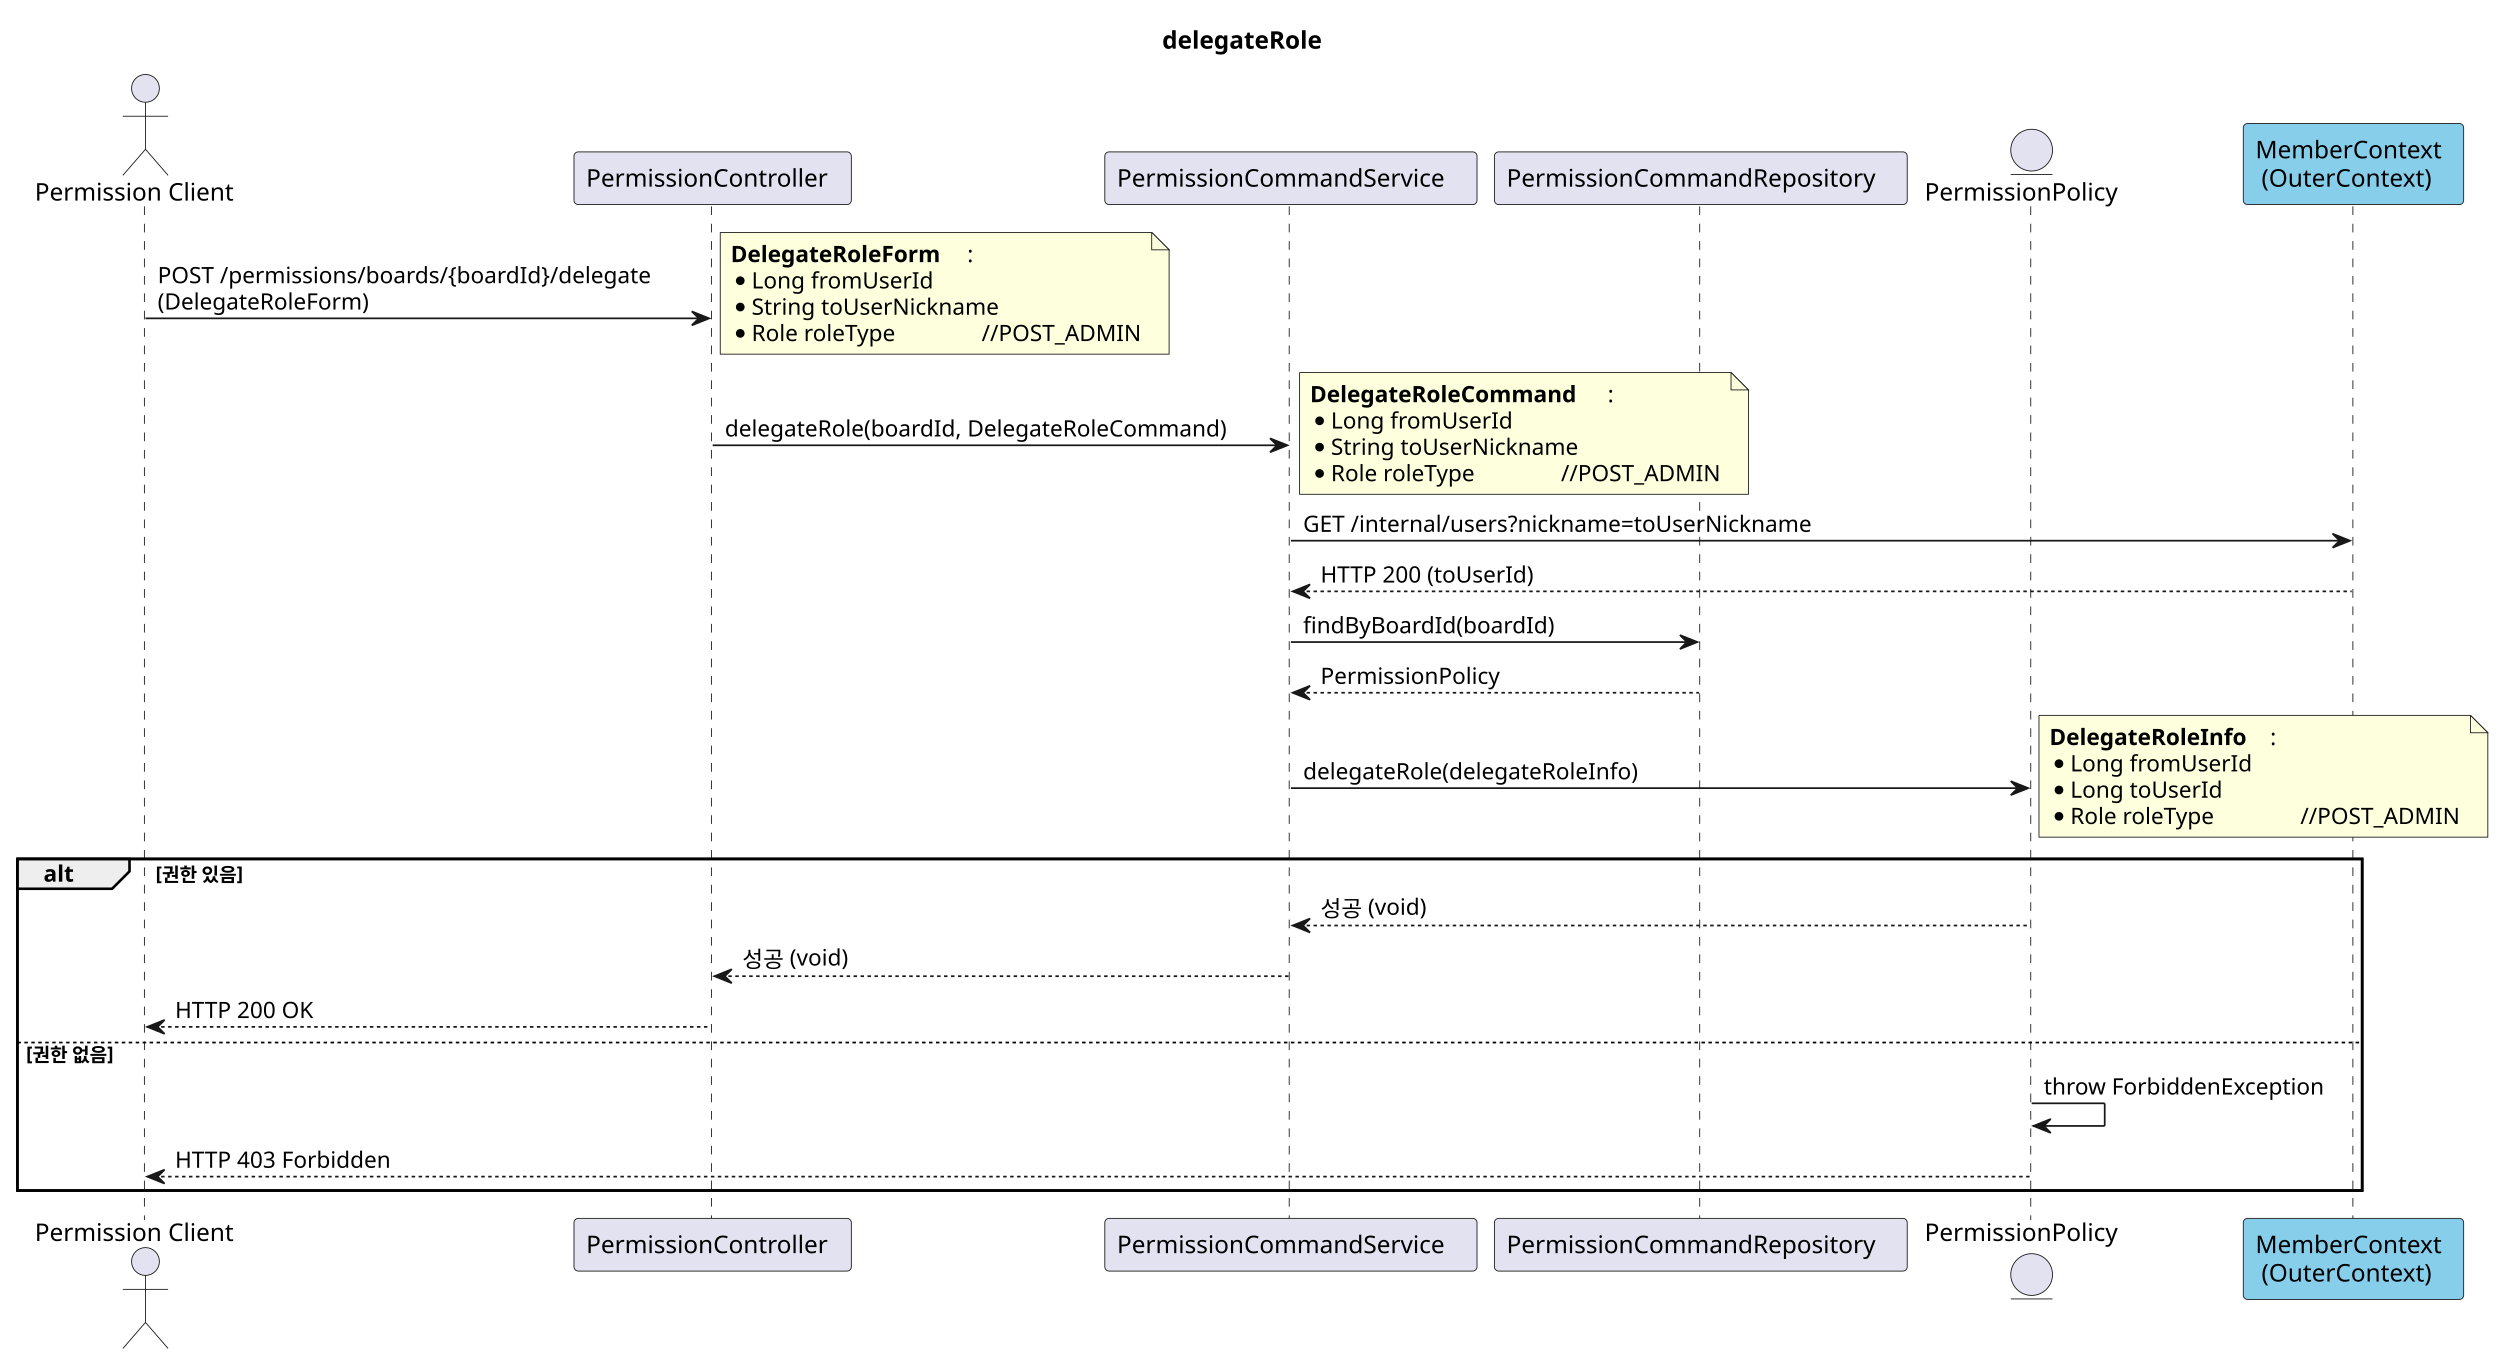
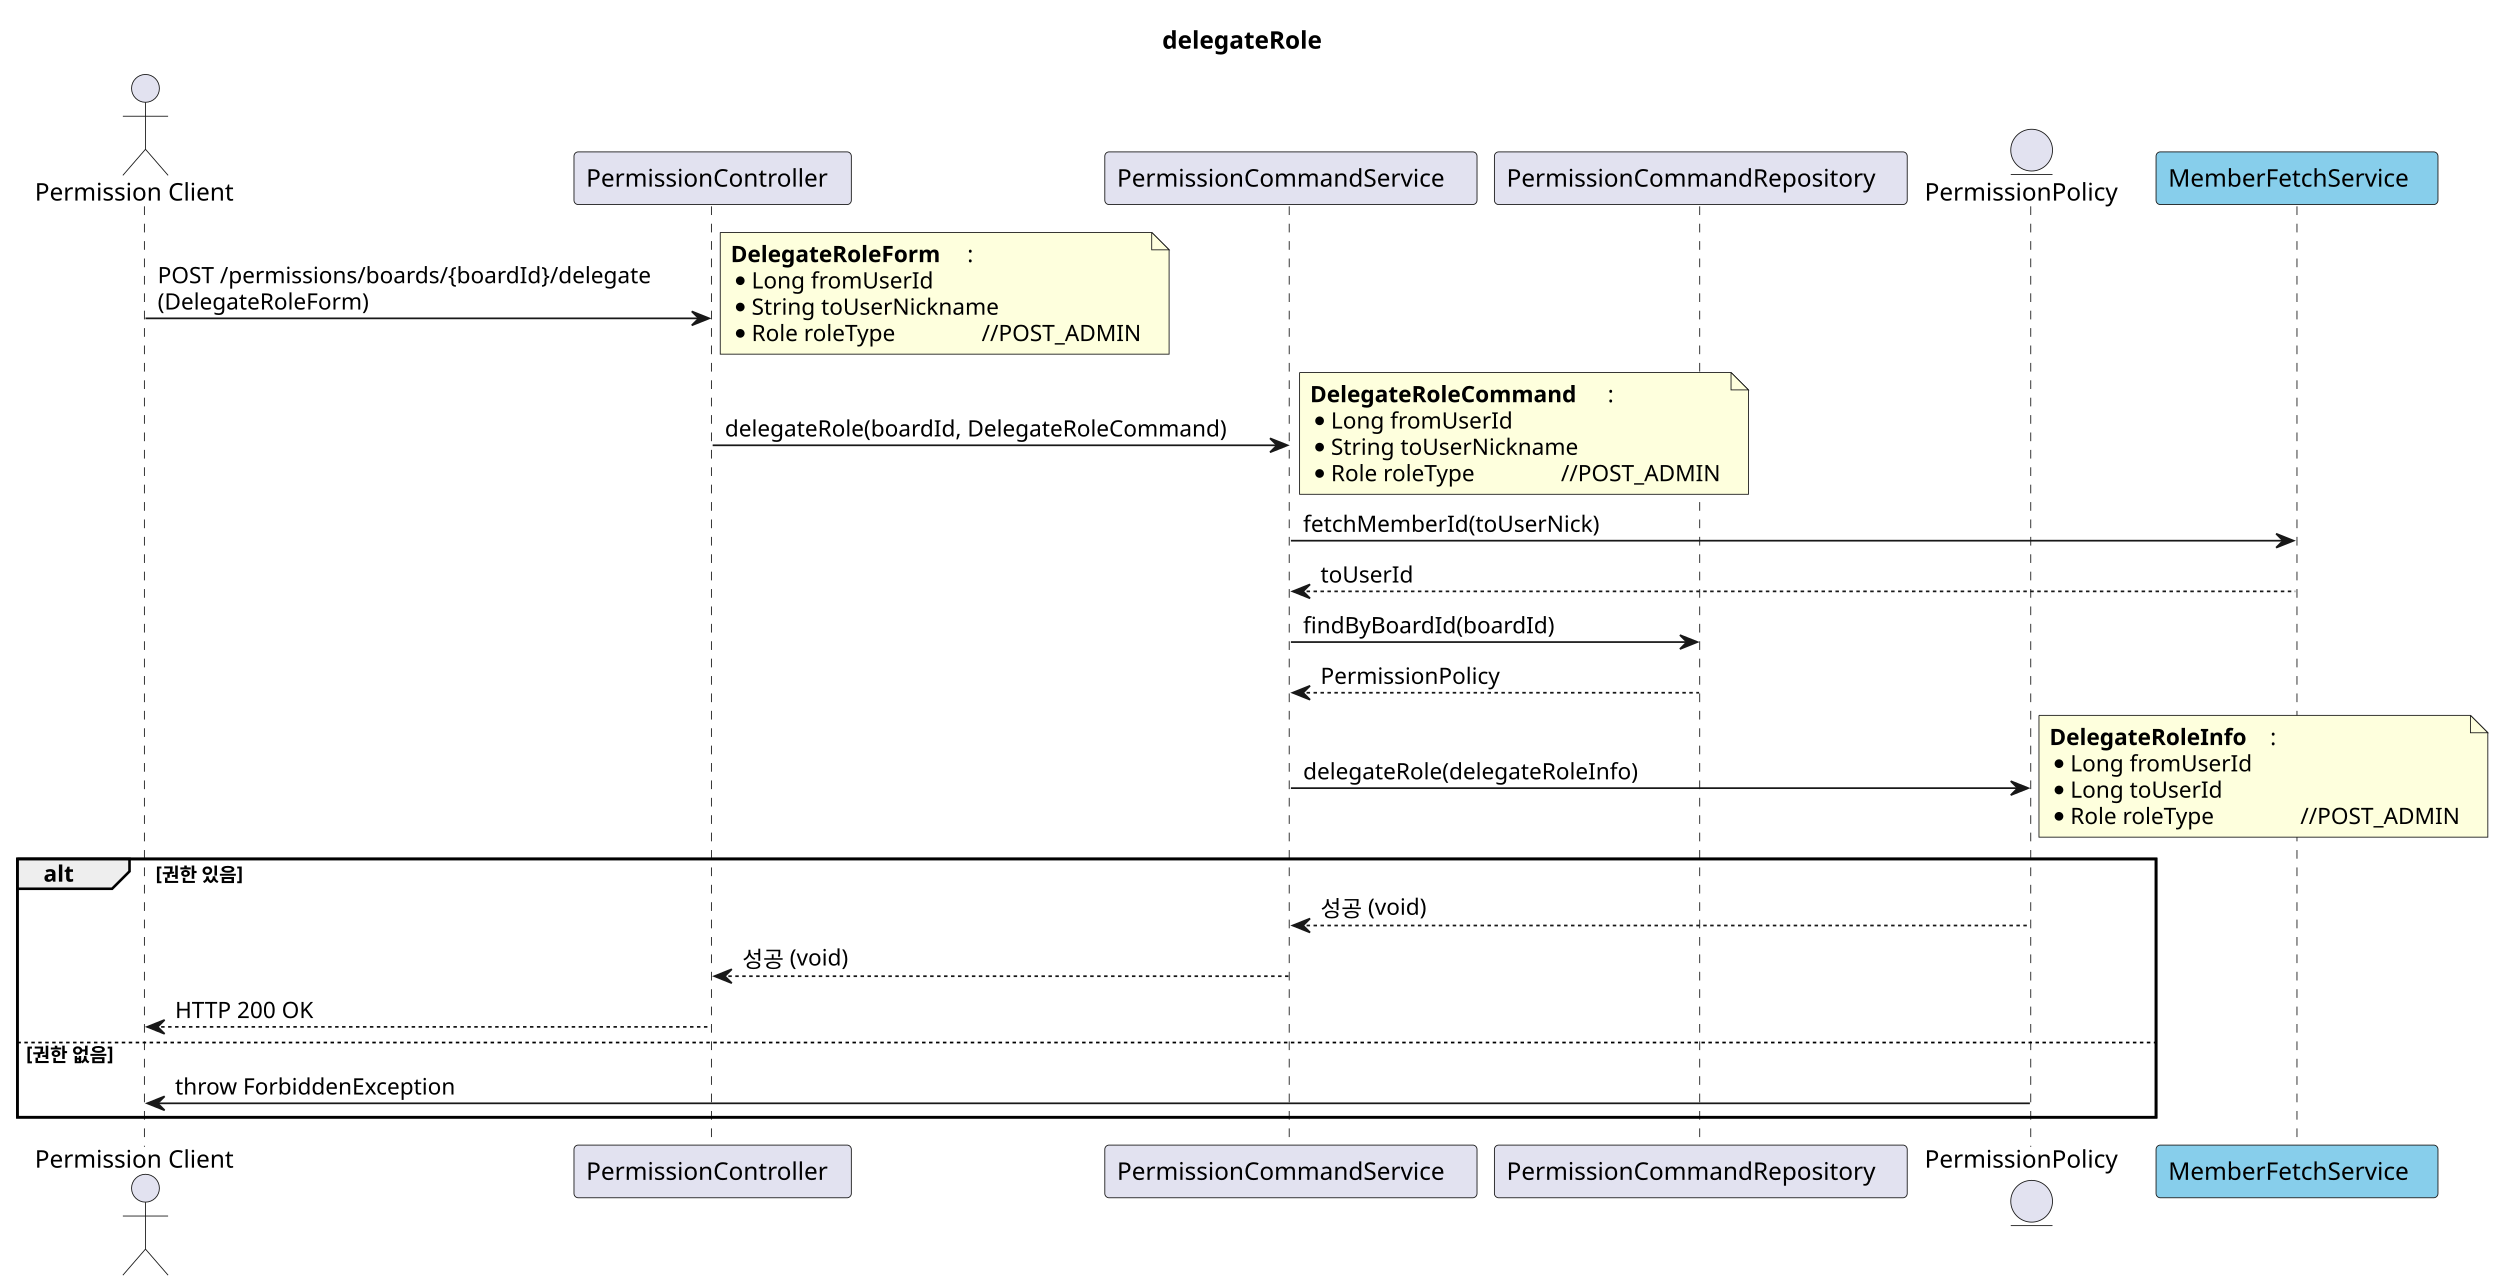
- <svg xmlns="http://www.w3.org/2000/svg" contentStyleType="text/css" data-diagram-type="SEQUENCE" height="782px" preserveAspectRatio="none" style="width:1437px;height:782px;background:#FFFFFF;" version="1.1" viewBox="0 0 1437 782" width="1437px" zoomAndPan="magnify">
+ <svg xmlns="http://www.w3.org/2000/svg" contentStyleType="text/css" data-diagram-type="SEQUENCE" height="739px" preserveAspectRatio="none" style="width:1437px;height:739px;background:#FFFFFF;" version="1.1" viewBox="0 0 1437 739" width="1437px" zoomAndPan="magnify">
  <defs />
  <g>
    <text fill="#000000" font-family="sans-serif" font-size="14" font-weight="bold" lengthAdjust="spacing" textLength="104.159" x="668.031" y="27.995">delegateRole</text>
-     <rect fill="none" height="190.602" style="stroke:#000000;stroke-width:1.5;" width="1347.772" x="10" y="493.719" />
+     <rect fill="none" height="148.469" style="stroke:#000000;stroke-width:1.5;" width="1229.297" x="10" y="493.719" />
    <g>
-       <rect fill="#000000" fill-opacity="0" height="582.727" width="8" x="79.618" y="118.594" />
-       <line style="stroke:#181818;stroke-width:0.5;stroke-dasharray:5.0,5.0;" x1="83" x2="83" y1="118.594" y2="701.32" />
+       <rect fill="#000000" fill-opacity="0" height="540.594" width="8" x="79.618" y="118.594" />
+       <line style="stroke:#181818;stroke-width:0.5;stroke-dasharray:5.0,5.0;" x1="83" x2="83" y1="118.594" y2="659.188" />
    </g>
    <g>
-       <rect fill="#000000" fill-opacity="0" height="582.727" width="8" x="405.639" y="118.594" />
-       <line style="stroke:#181818;stroke-width:0.5;stroke-dasharray:5.0,5.0;" x1="408.925" x2="408.925" y1="118.594" y2="701.32" />
+       <rect fill="#000000" fill-opacity="0" height="540.594" width="8" x="405.639" y="118.594" />
+       <line style="stroke:#181818;stroke-width:0.5;stroke-dasharray:5.0,5.0;" x1="408.925" x2="408.925" y1="118.594" y2="659.188" />
    </g>
    <g>
-       <rect fill="#000000" fill-opacity="0" height="582.727" width="8" x="738.015" y="118.594" />
-       <line style="stroke:#181818;stroke-width:0.5;stroke-dasharray:5.0,5.0;" x1="741.039" x2="741.039" y1="118.594" y2="701.32" />
+       <rect fill="#000000" fill-opacity="0" height="540.594" width="8" x="738.015" y="118.594" />
+       <line style="stroke:#181818;stroke-width:0.5;stroke-dasharray:5.0,5.0;" x1="741.039" x2="741.039" y1="118.594" y2="659.188" />
    </g>
    <g>
-       <rect fill="#000000" fill-opacity="0" height="582.727" width="8" x="973.631" y="118.594" />
-       <line style="stroke:#181818;stroke-width:0.5;stroke-dasharray:5.0,5.0;" x1="976.99" x2="976.99" y1="118.594" y2="701.32" />
+       <rect fill="#000000" fill-opacity="0" height="540.594" width="8" x="973.631" y="118.594" />
+       <line style="stroke:#181818;stroke-width:0.5;stroke-dasharray:5.0,5.0;" x1="976.99" x2="976.99" y1="118.594" y2="659.188" />
    </g>
    <g>
-       <rect fill="#000000" fill-opacity="0" height="582.727" width="8" x="1163.785" y="118.594" />
-       <line style="stroke:#181818;stroke-width:0.5;stroke-dasharray:5.0,5.0;" x1="1167.273" x2="1167.273" y1="118.594" y2="701.32" />
+       <rect fill="#000000" fill-opacity="0" height="540.594" width="8" x="1163.785" y="118.594" />
+       <line style="stroke:#181818;stroke-width:0.5;stroke-dasharray:5.0,5.0;" x1="1167.273" x2="1167.273" y1="118.594" y2="659.188" />
    </g>
    <g>
-       <rect fill="#000000" fill-opacity="0" height="582.727" width="8" x="1348.772" y="118.594" />
-       <line style="stroke:#181818;stroke-width:0.5;stroke-dasharray:5.0,5.0;" x1="1352.433" x2="1352.433" y1="118.594" y2="701.32" />
+       <rect fill="#000000" fill-opacity="0" height="540.594" width="8" x="1316.323" y="118.594" />
+       <line style="stroke:#181818;stroke-width:0.5;stroke-dasharray:5.0,5.0;" x1="1320.297" x2="1320.297" y1="118.594" y2="659.188" />
    </g>
    <g class="participant participant-head" data-participant="PermissionClient">
      <text fill="#000000" font-family="sans-serif" font-size="14" lengthAdjust="spacing" textLength="121.235" x="20" y="115.292">Permission Client</text>
      <ellipse cx="83.618" cy="50.797" fill="#E2E2F0" rx="8" ry="8" style="stroke:#181818;stroke-width:0.5;" />
      <path d="M83.618,58.797 L83.618,85.797 M70.618,66.797 L96.618,66.797 M83.618,85.797 L70.618,100.797 M83.618,85.797 L96.618,100.797" fill="none" style="stroke:#181818;stroke-width:0.5;" />
    </g>
    <g class="participant participant-tail" data-participant="PermissionClient">
-       <text fill="#000000" font-family="sans-serif" font-size="14" lengthAdjust="spacing" textLength="121.235" x="20" y="713.315">Permission Client</text>
-       <ellipse cx="83.618" cy="725.117" fill="#E2E2F0" rx="8" ry="8" style="stroke:#181818;stroke-width:0.5;" />
-       <path d="M83.618,733.117 L83.618,760.117 M70.618,741.117 L96.618,741.117 M83.618,760.117 L70.618,775.117 M83.618,760.117 L96.618,775.117" fill="none" style="stroke:#181818;stroke-width:0.5;" />
+       <text fill="#000000" font-family="sans-serif" font-size="14" lengthAdjust="spacing" textLength="121.235" x="20" y="671.183">Permission Client</text>
+       <ellipse cx="83.618" cy="682.984" fill="#E2E2F0" rx="8" ry="8" style="stroke:#181818;stroke-width:0.5;" />
+       <path d="M83.618,690.984 L83.618,717.984 M70.618,698.984 L96.618,698.984 M83.618,717.984 L70.618,732.984 M83.618,717.984 L96.618,732.984" fill="none" style="stroke:#181818;stroke-width:0.5;" />
    </g>
    <g class="participant participant-head" data-participant="PermissionController">
      <rect fill="#E2E2F0" height="30.297" rx="2.5" ry="2.5" style="stroke:#181818;stroke-width:0.5;" width="159.428" x="329.925" y="87.297" />
      <text fill="#000000" font-family="sans-serif" font-size="14" lengthAdjust="spacing" textLength="145.428" x="336.925" y="107.292">PermissionController</text>
    </g>
    <g class="participant participant-tail" data-participant="PermissionController">
-       <rect fill="#E2E2F0" height="30.297" rx="2.5" ry="2.5" style="stroke:#181818;stroke-width:0.5;" width="159.428" x="329.925" y="700.32" />
-       <text fill="#000000" font-family="sans-serif" font-size="14" lengthAdjust="spacing" textLength="145.428" x="336.925" y="720.315">PermissionController</text>
+       <rect fill="#E2E2F0" height="30.297" rx="2.5" ry="2.5" style="stroke:#181818;stroke-width:0.5;" width="159.428" x="329.925" y="658.188" />
+       <text fill="#000000" font-family="sans-serif" font-size="14" lengthAdjust="spacing" textLength="145.428" x="336.925" y="678.183">PermissionController</text>
    </g>
    <g class="participant participant-head" data-participant="PermissionCommandService">
      <rect fill="#E2E2F0" height="30.297" rx="2.5" ry="2.5" style="stroke:#181818;stroke-width:0.5;" width="213.951" x="635.039" y="87.297" />
      <text fill="#000000" font-family="sans-serif" font-size="14" lengthAdjust="spacing" textLength="199.951" x="642.039" y="107.292">PermissionCommandService</text>
    </g>
    <g class="participant participant-tail" data-participant="PermissionCommandService">
-       <rect fill="#E2E2F0" height="30.297" rx="2.5" ry="2.5" style="stroke:#181818;stroke-width:0.5;" width="213.951" x="635.039" y="700.32" />
-       <text fill="#000000" font-family="sans-serif" font-size="14" lengthAdjust="spacing" textLength="199.951" x="642.039" y="720.315">PermissionCommandService</text>
+       <rect fill="#E2E2F0" height="30.297" rx="2.5" ry="2.5" style="stroke:#181818;stroke-width:0.5;" width="213.951" x="635.039" y="658.188" />
+       <text fill="#000000" font-family="sans-serif" font-size="14" lengthAdjust="spacing" textLength="199.951" x="642.039" y="678.183">PermissionCommandService</text>
    </g>
    <g class="participant participant-head" data-participant="PermissionCommandRepository">
      <rect fill="#E2E2F0" height="30.297" rx="2.5" ry="2.5" style="stroke:#181818;stroke-width:0.5;" width="237.282" x="858.99" y="87.297" />
      <text fill="#000000" font-family="sans-serif" font-size="14" lengthAdjust="spacing" textLength="223.282" x="865.99" y="107.292">PermissionCommandRepository</text>
    </g>
    <g class="participant participant-tail" data-participant="PermissionCommandRepository">
-       <rect fill="#E2E2F0" height="30.297" rx="2.5" ry="2.5" style="stroke:#181818;stroke-width:0.5;" width="237.282" x="858.99" y="700.32" />
-       <text fill="#000000" font-family="sans-serif" font-size="14" lengthAdjust="spacing" textLength="223.282" x="865.99" y="720.315">PermissionCommandRepository</text>
+       <rect fill="#E2E2F0" height="30.297" rx="2.5" ry="2.5" style="stroke:#181818;stroke-width:0.5;" width="237.282" x="858.99" y="658.188" />
+       <text fill="#000000" font-family="sans-serif" font-size="14" lengthAdjust="spacing" textLength="223.282" x="865.99" y="678.183">PermissionCommandRepository</text>
    </g>
    <g class="participant participant-head" data-participant="PermissionPolicy">
      <text fill="#000000" font-family="sans-serif" font-size="14" lengthAdjust="spacing" textLength="117.024" x="1106.273" y="115.292">PermissionPolicy</text>
      <ellipse cx="1167.785" cy="86.297" fill="#E2E2F0" rx="12" ry="12" style="stroke:#181818;stroke-width:0.5;" />
      <line style="stroke:#181818;stroke-width:0.5;" x1="1155.785" x2="1179.785" y1="100.297" y2="100.297" />
    </g>
    <g class="participant participant-tail" data-participant="PermissionPolicy">
-       <text fill="#000000" font-family="sans-serif" font-size="14" lengthAdjust="spacing" textLength="117.024" x="1106.273" y="713.315">PermissionPolicy</text>
-       <ellipse cx="1167.785" cy="732.617" fill="#E2E2F0" rx="12" ry="12" style="stroke:#181818;stroke-width:0.5;" />
-       <line style="stroke:#181818;stroke-width:0.5;" x1="1155.785" x2="1179.785" y1="746.617" y2="746.617" />
+       <text fill="#000000" font-family="sans-serif" font-size="14" lengthAdjust="spacing" textLength="117.024" x="1106.273" y="671.183">PermissionPolicy</text>
+       <ellipse cx="1167.785" cy="690.484" fill="#E2E2F0" rx="12" ry="12" style="stroke:#181818;stroke-width:0.5;" />
+       <line style="stroke:#181818;stroke-width:0.5;" x1="1155.785" x2="1179.785" y1="704.484" y2="704.484" />
    </g>
-     <g class="participant participant-head" data-participant="MemberContext">
-       <rect fill="#87CEEB" height="46.594" rx="2.5" ry="2.5" style="stroke:#181818;stroke-width:0.5;" width="126.677" x="1289.433" y="71" />
-       <text fill="#000000" font-family="sans-serif" font-size="14" lengthAdjust="spacing" textLength="112.677" x="1296.433" y="90.995">MemberContext</text>
-       <text fill="#000000" font-family="sans-serif" font-size="14" lengthAdjust="spacing" textLength="105.766" x="1299.889" y="107.292">(OuterContext)</text>
+     <g class="participant participant-head" data-participant="MemberFetchService">
+       <rect fill="#87CEEB" height="30.297" rx="2.5" ry="2.5" style="stroke:#181818;stroke-width:0.5;" width="162.053" x="1239.297" y="87.297" />
+       <text fill="#000000" font-family="sans-serif" font-size="14" lengthAdjust="spacing" textLength="148.053" x="1246.297" y="107.292">MemberFetchService</text>
    </g>
-     <g class="participant participant-tail" data-participant="MemberContext">
-       <rect fill="#87CEEB" height="46.594" rx="2.5" ry="2.5" style="stroke:#181818;stroke-width:0.5;" width="126.677" x="1289.433" y="700.32" />
-       <text fill="#000000" font-family="sans-serif" font-size="14" lengthAdjust="spacing" textLength="112.677" x="1296.433" y="720.315">MemberContext</text>
-       <text fill="#000000" font-family="sans-serif" font-size="14" lengthAdjust="spacing" textLength="105.766" x="1299.889" y="736.612">(OuterContext)</text>
+     <g class="participant participant-tail" data-participant="MemberFetchService">
+       <rect fill="#87CEEB" height="30.297" rx="2.5" ry="2.5" style="stroke:#181818;stroke-width:0.5;" width="162.053" x="1239.297" y="658.188" />
+       <text fill="#000000" font-family="sans-serif" font-size="14" lengthAdjust="spacing" textLength="148.053" x="1246.297" y="678.183">MemberFetchService</text>
    </g>
    <g class="message" data-participant-1="PermissionClient" data-participant-2="PermissionController">
      <polygon fill="#181818" points="397.639,178.992,407.639,182.992,397.639,186.992,401.639,182.992" style="stroke:#181818;stroke-width:1;" />
      <line style="stroke:#181818;stroke-width:1;" x1="83.618" x2="403.639" y1="182.992" y2="182.992" />
      <text fill="#000000" font-family="sans-serif" font-size="13" lengthAdjust="spacing" textLength="302.022" x="90.618" y="162.793">POST /permissions/boards/{boardId}/delegate</text>
      <text fill="#000000" font-family="sans-serif" font-size="13" lengthAdjust="spacing" textLength="131.111" x="90.618" y="177.926">(DelegateRoleForm)</text>
    </g>
    <path d="M414,133.594 L414,203.594 L672,203.594 L672,143.594 L662,133.594 L414,133.594" fill="#FEFFDD" style="stroke:#181818;stroke-width:0.5;" />
    <path d="M662,133.594 L662,143.594 L672,143.594 L662,133.594" fill="#FEFFDD" style="stroke:#181818;stroke-width:0.5;" />
    <text fill="#000000" font-family="sans-serif" font-size="13" font-weight="bold" lengthAdjust="spacing" textLength="135.973" x="420" y="150.661">DelegateRoleForm</text>
    <text fill="#000000" font-family="sans-serif" font-size="13" lengthAdjust="spacing" textLength="4.38" x="555.973" y="150.661">:</text>
    <ellipse cx="425.5" cy="161.359" fill="#000000" rx="2.5" ry="2.5" />
    <text fill="#000000" font-family="sans-serif" font-size="13" lengthAdjust="spacing" textLength="108.075" x="432" y="165.793">Long fromUserId</text>
    <ellipse cx="425.5" cy="176.492" fill="#000000" rx="2.5" ry="2.5" />
    <text fill="#000000" font-family="sans-serif" font-size="13" lengthAdjust="spacing" textLength="150.49" x="432" y="180.926">String toUserNickname</text>
    <ellipse cx="425.5" cy="191.625" fill="#000000" rx="2.5" ry="2.5" />
    <text fill="#000000" font-family="sans-serif" font-size="13" lengthAdjust="spacing" textLength="89.521" x="432" y="196.059">Role roleType</text>
    <text fill="#000000" font-family="sans-serif" font-size="13" lengthAdjust="spacing" textLength="93.203" x="564.234" y="196.059">//POST_ADMIN</text>
    <g class="message" data-participant-1="PermissionController" data-participant-2="PermissionCommandService">
      <polygon fill="#181818" points="730.015,251.957,740.015,255.957,730.015,259.957,734.015,255.957" style="stroke:#181818;stroke-width:1;" />
      <line style="stroke:#181818;stroke-width:1;" x1="409.639" x2="736.015" y1="255.957" y2="255.957" />
      <text fill="#000000" font-family="sans-serif" font-size="13" lengthAdjust="spacing" textLength="308.375" x="416.639" y="250.891">delegateRole(boardId, DelegateRoleCommand)</text>
    </g>
    <path d="M747,214.125 L747,284.125 L1005,284.125 L1005,224.125 L995,214.125 L747,214.125" fill="#FEFFDD" style="stroke:#181818;stroke-width:0.5;" />
    <path d="M995,214.125 L995,224.125 L1005,224.125 L995,214.125" fill="#FEFFDD" style="stroke:#181818;stroke-width:0.5;" />
    <text fill="#000000" font-family="sans-serif" font-size="13" font-weight="bold" lengthAdjust="spacing" textLength="171.101" x="753" y="231.192">DelegateRoleCommand</text>
    <text fill="#000000" font-family="sans-serif" font-size="13" lengthAdjust="spacing" textLength="4.38" x="924.101" y="231.192">:</text>
    <ellipse cx="758.5" cy="241.891" fill="#000000" rx="2.5" ry="2.5" />
    <text fill="#000000" font-family="sans-serif" font-size="13" lengthAdjust="spacing" textLength="108.075" x="765" y="246.325">Long fromUserId</text>
    <ellipse cx="758.5" cy="257.023" fill="#000000" rx="2.5" ry="2.5" />
    <text fill="#000000" font-family="sans-serif" font-size="13" lengthAdjust="spacing" textLength="150.49" x="765" y="261.457">String toUserNickname</text>
    <ellipse cx="758.5" cy="272.156" fill="#000000" rx="2.5" ry="2.5" />
    <text fill="#000000" font-family="sans-serif" font-size="13" lengthAdjust="spacing" textLength="89.521" x="765" y="276.59">Role roleType</text>
    <text fill="#000000" font-family="sans-serif" font-size="13" lengthAdjust="spacing" textLength="93.203" x="897.234" y="276.59">//POST_ADMIN</text>
-     <g class="message" data-participant-1="PermissionCommandService" data-participant-2="MemberContext">
-       <polygon fill="#181818" points="1340.772,306.789,1350.772,310.789,1340.772,314.789,1344.772,310.789" style="stroke:#181818;stroke-width:1;" />
-       <line style="stroke:#181818;stroke-width:1;" x1="742.015" x2="1346.772" y1="310.789" y2="310.789" />
-       <text fill="#000000" font-family="sans-serif" font-size="13" lengthAdjust="spacing" textLength="313.104" x="749.015" y="305.723">GET /internal/users?nickname=toUserNickname</text>
+     <g class="message" data-participant-1="PermissionCommandService" data-participant-2="MemberFetchService">
+       <polygon fill="#181818" points="1308.323,306.789,1318.323,310.789,1308.323,314.789,1312.323,310.789" style="stroke:#181818;stroke-width:1;" />
+       <line style="stroke:#181818;stroke-width:1;" x1="742.015" x2="1314.323" y1="310.789" y2="310.789" />
+       <text fill="#000000" font-family="sans-serif" font-size="13" lengthAdjust="spacing" textLength="179.455" x="749.015" y="305.723">fetchMemberId(toUserNick)</text>
    </g>
-     <g class="message" data-participant-1="MemberContext" data-participant-2="PermissionCommandService">
+     <g class="message" data-participant-1="MemberFetchService" data-participant-2="PermissionCommandService">
      <polygon fill="#181818" points="753.015,335.922,743.015,339.922,753.015,343.922,749.015,339.922" style="stroke:#181818;stroke-width:1;" />
-       <line style="stroke:#181818;stroke-width:1;stroke-dasharray:2.0,2.0;" x1="747.015" x2="1351.772" y1="339.922" y2="339.922" />
-       <text fill="#000000" font-family="sans-serif" font-size="13" lengthAdjust="spacing" textLength="131.485" x="759.015" y="334.856">HTTP 200 (toUserId)</text>
+       <line style="stroke:#181818;stroke-width:1;stroke-dasharray:2.0,2.0;" x1="747.015" x2="1319.323" y1="339.922" y2="339.922" />
+       <text fill="#000000" font-family="sans-serif" font-size="13" lengthAdjust="spacing" textLength="54.768" x="759.015" y="334.856">toUserId</text>
    </g>
    <g class="message" data-participant-1="PermissionCommandService" data-participant-2="PermissionCommandRepository">
      <polygon fill="#181818" points="965.631,365.055,975.631,369.055,965.631,373.055,969.631,369.055" style="stroke:#181818;stroke-width:1;" />
      <line style="stroke:#181818;stroke-width:1;" x1="742.015" x2="971.631" y1="369.055" y2="369.055" />
      <text fill="#000000" font-family="sans-serif" font-size="13" lengthAdjust="spacing" textLength="151.81" x="749.015" y="363.989">findByBoardId(boardId)</text>
    </g>
    <g class="message" data-participant-1="PermissionCommandRepository" data-participant-2="PermissionCommandService">
      <polygon fill="#181818" points="753.015,394.188,743.015,398.188,753.015,402.188,749.015,398.188" style="stroke:#181818;stroke-width:1;" />
      <line style="stroke:#181818;stroke-width:1;stroke-dasharray:2.0,2.0;" x1="747.015" x2="976.631" y1="398.188" y2="398.188" />
      <text fill="#000000" font-family="sans-serif" font-size="13" lengthAdjust="spacing" textLength="108.665" x="759.015" y="393.122">PermissionPolicy</text>
    </g>
    <g class="message" data-participant-1="PermissionCommandService" data-participant-2="PermissionPolicy">
      <polygon fill="#181818" points="1155.785,449.019,1165.785,453.019,1155.785,457.019,1159.785,453.019" style="stroke:#181818;stroke-width:1;" />
      <line style="stroke:#181818;stroke-width:1;" x1="742.015" x2="1161.785" y1="453.019" y2="453.019" />
      <text fill="#000000" font-family="sans-serif" font-size="13" lengthAdjust="spacing" textLength="206.286" x="749.015" y="447.954">delegateRole(delegateRoleInfo)</text>
    </g>
    <path d="M1172,411.188 L1172,481.188 L1430,481.188 L1430,421.188 L1420,411.188 L1172,411.188" fill="#FEFFDD" style="stroke:#181818;stroke-width:0.5;" />
    <path d="M1420,411.188 L1420,421.188 L1430,421.188 L1420,411.188" fill="#FEFFDD" style="stroke:#181818;stroke-width:0.5;" />
    <text fill="#000000" font-family="sans-serif" font-size="13" font-weight="bold" lengthAdjust="spacing" textLength="126.883" x="1178" y="428.254">DelegateRoleInfo</text>
    <text fill="#000000" font-family="sans-serif" font-size="13" lengthAdjust="spacing" textLength="4.38" x="1304.883" y="428.254">:</text>
    <ellipse cx="1183.5" cy="438.953" fill="#000000" rx="2.5" ry="2.5" />
    <text fill="#000000" font-family="sans-serif" font-size="13" lengthAdjust="spacing" textLength="108.075" x="1190" y="443.387">Long fromUserId</text>
    <ellipse cx="1183.5" cy="454.086" fill="#000000" rx="2.5" ry="2.5" />
    <text fill="#000000" font-family="sans-serif" font-size="13" lengthAdjust="spacing" textLength="90.587" x="1190" y="458.52">Long toUserId</text>
    <ellipse cx="1183.5" cy="469.219" fill="#000000" rx="2.5" ry="2.5" />
    <text fill="#000000" font-family="sans-serif" font-size="13" lengthAdjust="spacing" textLength="89.521" x="1190" y="473.653">Role roleType</text>
    <text fill="#000000" font-family="sans-serif" font-size="13" lengthAdjust="spacing" textLength="93.203" x="1322.234" y="473.653">//POST_ADMIN</text>
    <path d="M10,493.719 L74.443,493.719 L74.443,500.852 L64.443,510.852 L10,510.852 L10,493.719" fill="#EEEEEE" style="stroke:#000000;stroke-width:1.5;" />
-     <rect fill="none" height="190.602" style="stroke:#000000;stroke-width:1.5;" width="1347.772" x="10" y="493.719" />
+     <rect fill="none" height="148.469" style="stroke:#000000;stroke-width:1.5;" width="1229.297" x="10" y="493.719" />
    <text fill="#000000" font-family="sans-serif" font-size="13" font-weight="bold" lengthAdjust="spacing" textLength="19.443" x="25" y="506.786">alt</text>
    <text fill="#000000" font-family="sans-serif" font-size="11" font-weight="bold" lengthAdjust="spacing" textLength="40.289" x="89.443" y="505.929">[권한 있음]</text>
    <g class="message" data-participant-1="PermissionPolicy" data-participant-2="PermissionCommandService">
      <polygon fill="#181818" points="753.015,527.984,743.015,531.984,753.015,535.984,749.015,531.984" style="stroke:#181818;stroke-width:1;" />
      <line style="stroke:#181818;stroke-width:1;stroke-dasharray:2.0,2.0;" x1="747.015" x2="1166.785" y1="531.984" y2="531.984" />
      <text fill="#000000" font-family="sans-serif" font-size="13" lengthAdjust="spacing" textLength="57.389" x="759.015" y="526.918">성공 (void)</text>
    </g>
    <g class="message" data-participant-1="PermissionCommandService" data-participant-2="PermissionController">
      <polygon fill="#181818" points="420.639,557.117,410.639,561.117,420.639,565.117,416.639,561.117" style="stroke:#181818;stroke-width:1;" />
      <line style="stroke:#181818;stroke-width:1;stroke-dasharray:2.0,2.0;" x1="414.639" x2="741.015" y1="561.117" y2="561.117" />
      <text fill="#000000" font-family="sans-serif" font-size="13" lengthAdjust="spacing" textLength="57.389" x="426.639" y="556.051">성공 (void)</text>
    </g>
    <g class="message" data-participant-1="PermissionController" data-participant-2="PermissionClient">
      <polygon fill="#181818" points="94.618,586.25,84.618,590.25,94.618,594.25,90.618,590.25" style="stroke:#181818;stroke-width:1;" />
      <line style="stroke:#181818;stroke-width:1;stroke-dasharray:2.0,2.0;" x1="88.618" x2="408.639" y1="590.25" y2="590.25" />
      <text fill="#000000" font-family="sans-serif" font-size="13" lengthAdjust="spacing" textLength="85.332" x="100.618" y="585.184">HTTP 200 OK</text>
    </g>
-     <line style="stroke:#000000;stroke-width:1;stroke-dasharray:2.0,2.0;" x1="10" x2="1357.772" y1="599.25" y2="599.25" />
+     <line style="stroke:#000000;stroke-width:1;stroke-dasharray:2.0,2.0;" x1="10" x2="1239.297" y1="599.25" y2="599.25" />
    <text fill="#000000" font-family="sans-serif" font-size="11" font-weight="bold" lengthAdjust="spacing" textLength="40.289" x="15" y="609.46">[권한 없음]</text>
-     <g class="message" data-participant-1="PermissionPolicy" data-participant-2="PermissionPolicy">
-       <line style="stroke:#181818;stroke-width:1;" x1="1167.785" x2="1209.785" y1="634.188" y2="634.188" />
-       <line style="stroke:#181818;stroke-width:1;" x1="1209.785" x2="1209.785" y1="634.188" y2="647.188" />
-       <line style="stroke:#181818;stroke-width:1;" x1="1168.785" x2="1209.785" y1="647.188" y2="647.188" />
-       <polygon fill="#181818" points="1178.785,643.188,1168.785,647.188,1178.785,651.188,1174.785,647.188" style="stroke:#181818;stroke-width:1;" />
-       <text fill="#000000" font-family="sans-serif" font-size="13" lengthAdjust="spacing" textLength="170.987" x="1174.785" y="629.122">throw ForbiddenException</text>
-     </g>
    <g class="message" data-participant-1="PermissionPolicy" data-participant-2="PermissionClient">
-       <polygon fill="#181818" points="94.618,672.32,84.618,676.32,94.618,680.32,90.618,676.32" style="stroke:#181818;stroke-width:1;" />
-       <line style="stroke:#181818;stroke-width:1;stroke-dasharray:2.0,2.0;" x1="88.618" x2="1166.785" y1="676.32" y2="676.32" />
-       <text fill="#000000" font-family="sans-serif" font-size="13" lengthAdjust="spacing" textLength="131.955" x="100.618" y="671.254">HTTP 403 Forbidden</text>
+       <polygon fill="#181818" points="94.618,630.188,84.618,634.188,94.618,638.188,90.618,634.188" style="stroke:#181818;stroke-width:1;" />
+       <line style="stroke:#181818;stroke-width:1;" x1="88.618" x2="1166.785" y1="634.188" y2="634.188" />
+       <text fill="#000000" font-family="sans-serif" font-size="13" lengthAdjust="spacing" textLength="170.987" x="100.618" y="629.122">throw ForbiddenException</text>
    </g>
  </g>
</svg>
